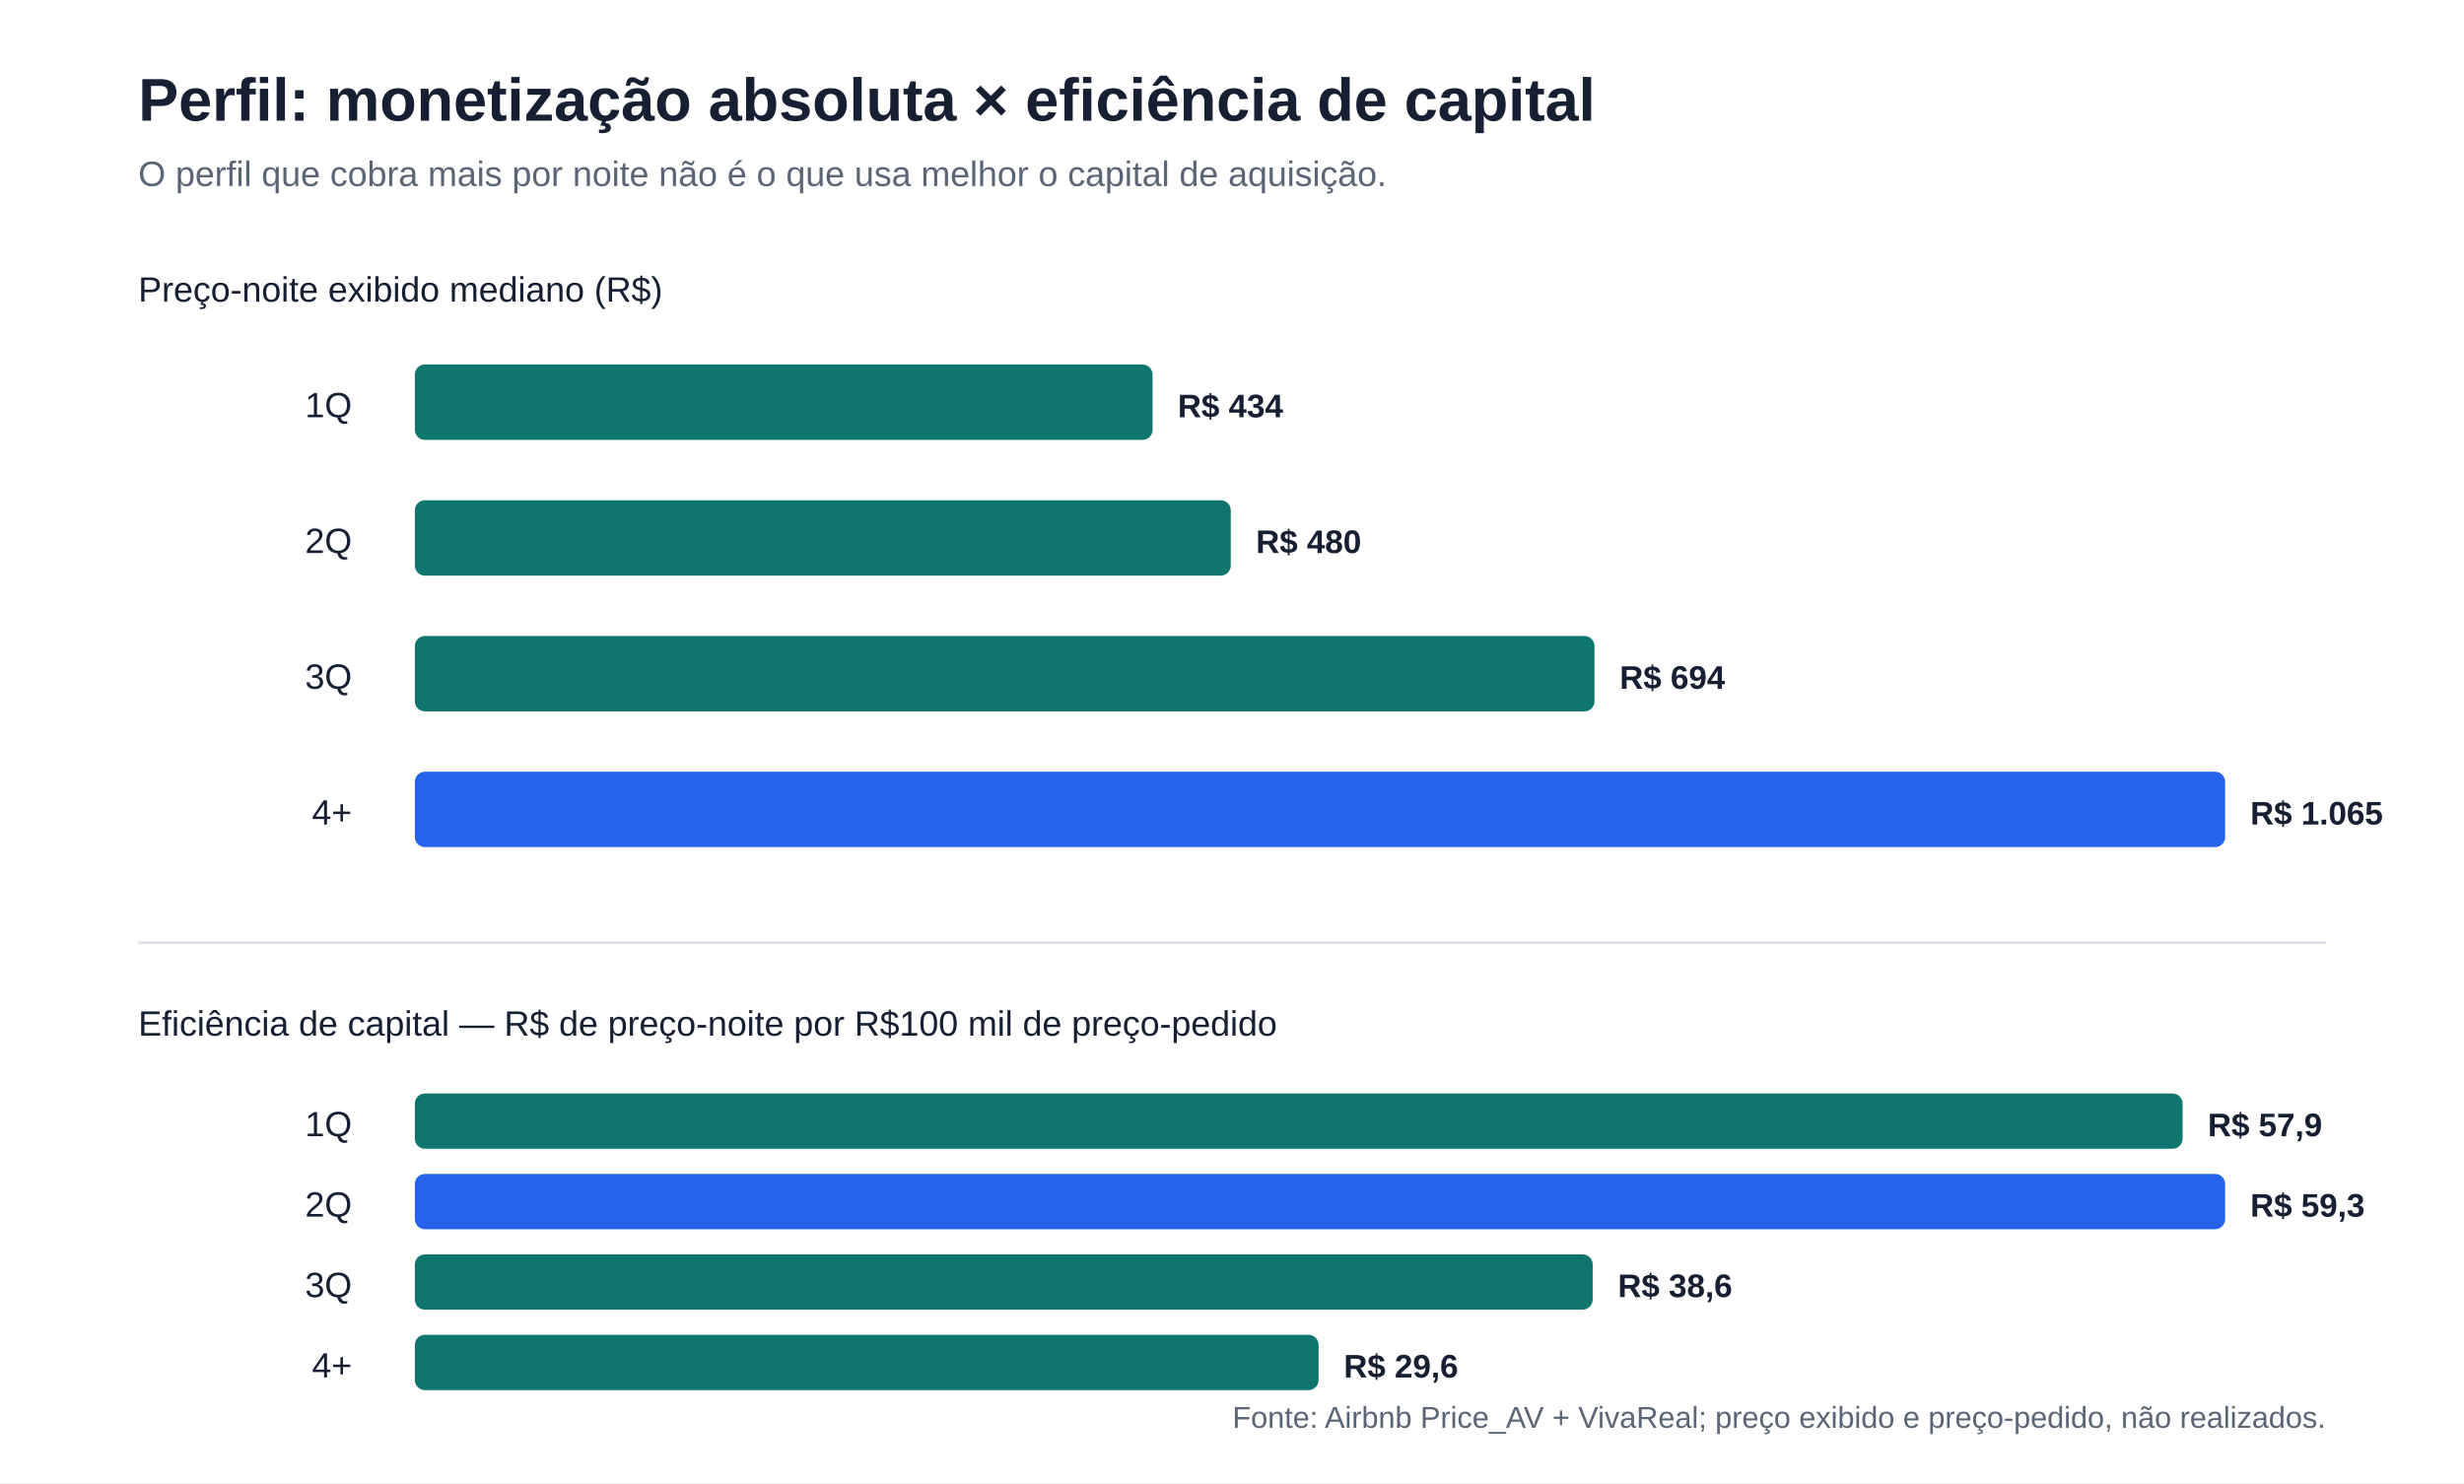
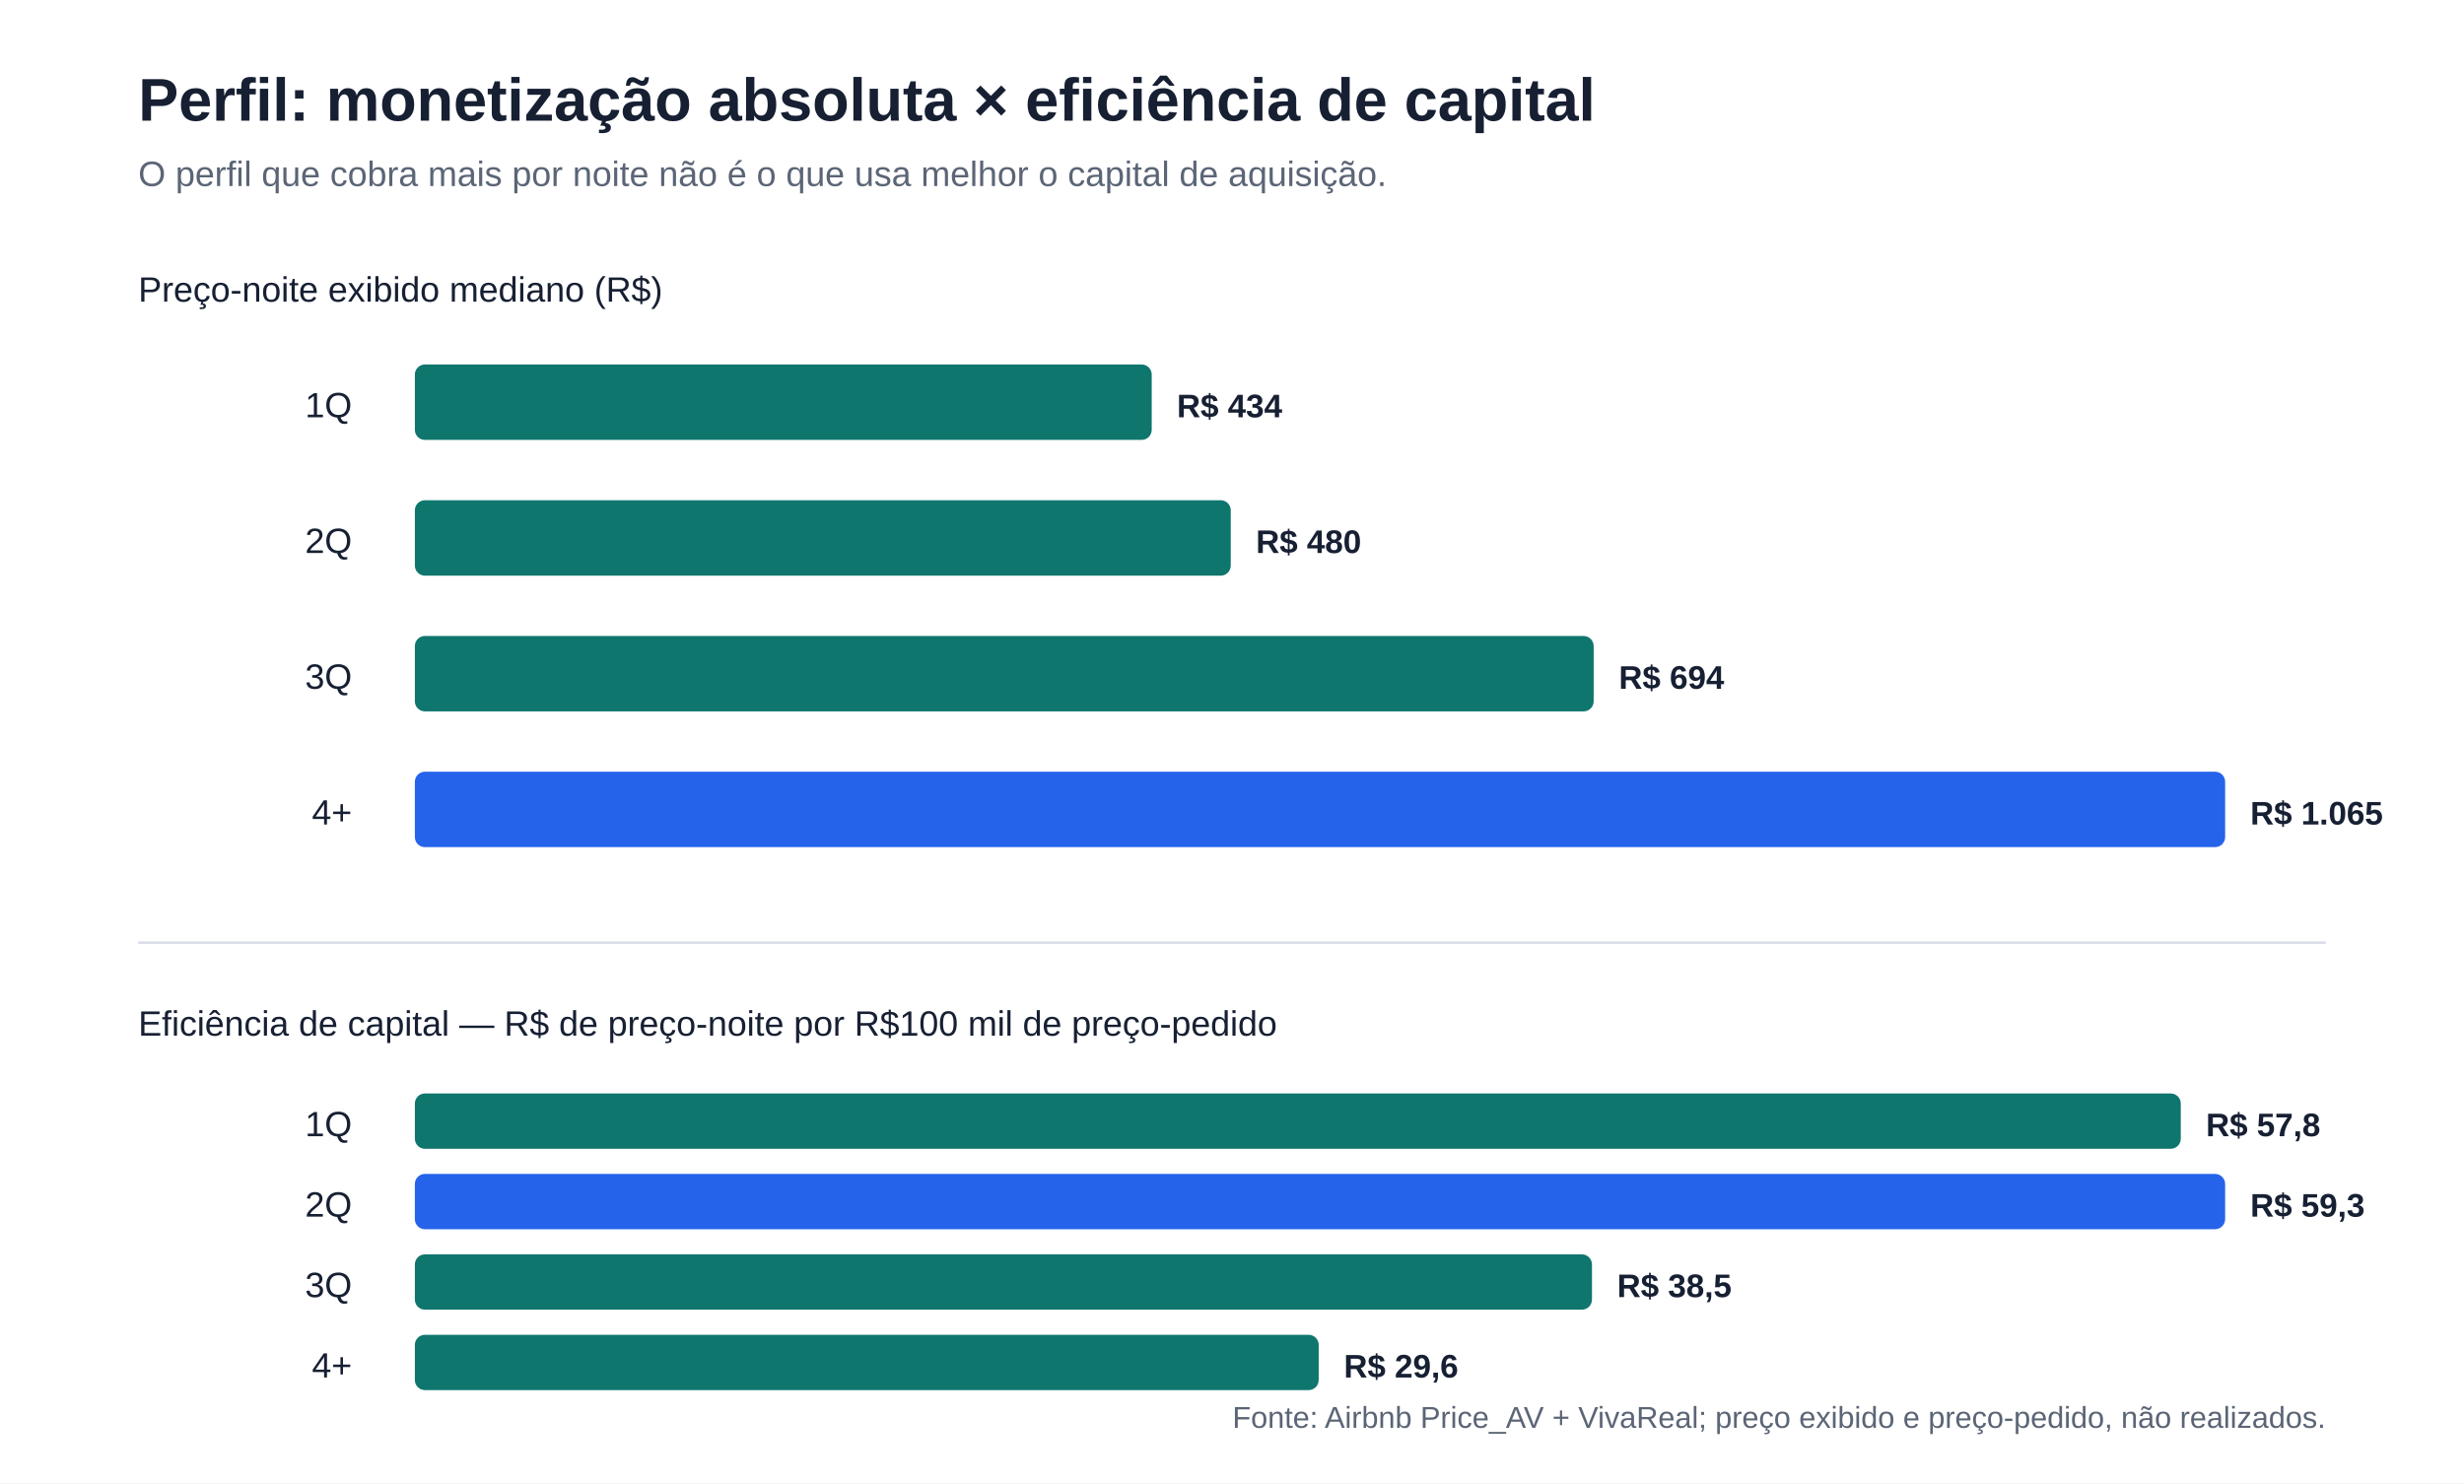
<svg xmlns="http://www.w3.org/2000/svg" width="980" height="590" viewBox="0 0 980 590">
  <rect width="100%" height="100%" fill="#ffffff" />
  <style>text{font-family:Arial,Helvetica,sans-serif;fill:#172033}.title{font-size:24px;font-weight:700}.sub{font-size:14px;fill:#5b6576}.label{font-size:14px}.small{font-size:12px;fill:#5b6576}.value{font-size:13px;font-weight:700}</style>
-   <text x="55" y="48" class="title">Perfil: monetização absoluta × eficiência de capital</text>
-   <text x="55" y="74" class="sub">O perfil que cobra mais por noite não é o que usa melhor o capital de aquisição.</text>
-   <text x="55" y="120" class="label">Preço-noite exibido mediano (R$)</text>
+   <text x="55" y="48" class="title" text-anchor="start">Perfil: monetização absoluta × eficiência de capital</text>
+   <text x="55" y="74" class="sub" text-anchor="start">O perfil que cobra mais por noite não é o que usa melhor o capital de aquisição.</text>
+   <text x="55" y="120" class="label" text-anchor="start">Preço-noite exibido mediano (R$)</text>
  <text x="140" y="166" class="label" text-anchor="end">1Q</text>
-   <rect x="165" y="145" width="293.41" height="30" rx="4" fill="#0f766e" />
-   <text x="468.41" y="166" class="value">R$ 434</text>
+   <rect x="165" y="145" width="293.07" height="30" rx="4" fill="#0f766e" />
+   <text x="468.07" y="166" class="value" text-anchor="start">R$ 434</text>
  <text x="140" y="220" class="label" text-anchor="end">2Q</text>
-   <rect x="165" y="199" width="324.51" height="30" rx="4" fill="#0f766e" />
-   <text x="499.51" y="220" class="value">R$ 480</text>
+   <rect x="165" y="199" width="324.507" height="30" rx="4" fill="#0f766e" />
+   <text x="499.507" y="220" class="value" text-anchor="start">R$ 480</text>
  <text x="140" y="274" class="label" text-anchor="end">3Q</text>
-   <rect x="165" y="253" width="469.18" height="30" rx="4" fill="#0f766e" />
-   <text x="644.18" y="274" class="value">R$ 694</text>
+   <rect x="165" y="253" width="468.845" height="30" rx="4" fill="#0f766e" />
+   <text x="643.845" y="274" class="value" text-anchor="start">R$ 694</text>
  <text x="140" y="328" class="label" text-anchor="end">4+</text>
-   <rect x="165" y="307" width="720" height="30" rx="4" fill="#2563eb" />
-   <text x="895" y="328" class="value">R$ 1.065</text>
-   <line x1="55" y1="375" x2="925" y2="375" stroke="#d9dee7" />
-   <text x="55" y="412" class="label">Eficiência de capital — R$ de preço-noite por R$100 mil de preço-pedido</text>
+   <rect x="165" y="307" width="720.0" height="30" rx="4" fill="#2563eb" />
+   <text x="895.0" y="328" class="value" text-anchor="start">R$ 1.065</text>
+   <line x1="55" y1="375" x2="925" y2="375" stroke="#d9dee7" stroke-width="1" />
+   <text x="55" y="412" class="label" text-anchor="start">Eficiência de capital — R$ de preço-noite por R$100 mil de preço-pedido</text>
  <text x="140" y="452" class="label" text-anchor="end">1Q</text>
-   <rect x="165" y="435" width="703.08" height="22" rx="4" fill="#0f766e" />
-   <text x="878.08" y="452" class="value">R$ 57,9</text>
+   <rect x="165" y="435" width="702.357" height="22" rx="4" fill="#0f766e" />
+   <text x="877.357" y="452" class="value" text-anchor="start">R$ 57,8</text>
  <text x="140" y="484" class="label" text-anchor="end">2Q</text>
-   <rect x="165" y="467" width="720" height="22" rx="4" fill="#2563eb" />
-   <text x="895" y="484" class="value">R$ 59,3</text>
+   <rect x="165" y="467" width="720.0" height="22" rx="4" fill="#2563eb" />
+   <text x="895.0" y="484" class="value" text-anchor="start">R$ 59,3</text>
  <text x="140" y="516" class="label" text-anchor="end">3Q</text>
-   <rect x="165" y="499" width="468.45" height="22" rx="4" fill="#0f766e" />
-   <text x="643.45" y="516" class="value">R$ 38,6</text>
+   <rect x="165" y="499" width="468.17" height="22" rx="4" fill="#0f766e" />
+   <text x="643.17" y="516" class="value" text-anchor="start">R$ 38,5</text>
  <text x="140" y="548" class="label" text-anchor="end">4+</text>
-   <rect x="165" y="531" width="359.44" height="22" rx="4" fill="#0f766e" />
-   <text x="534.44" y="548" class="value">R$ 29,6</text>
+   <rect x="165" y="531" width="359.482" height="22" rx="4" fill="#0f766e" />
+   <text x="534.482" y="548" class="value" text-anchor="start">R$ 29,6</text>
  <text x="925" y="568" class="small" text-anchor="end">Fonte: Airbnb Price_AV + VivaReal; preço exibido e preço-pedido, não realizados.</text>
</svg>
